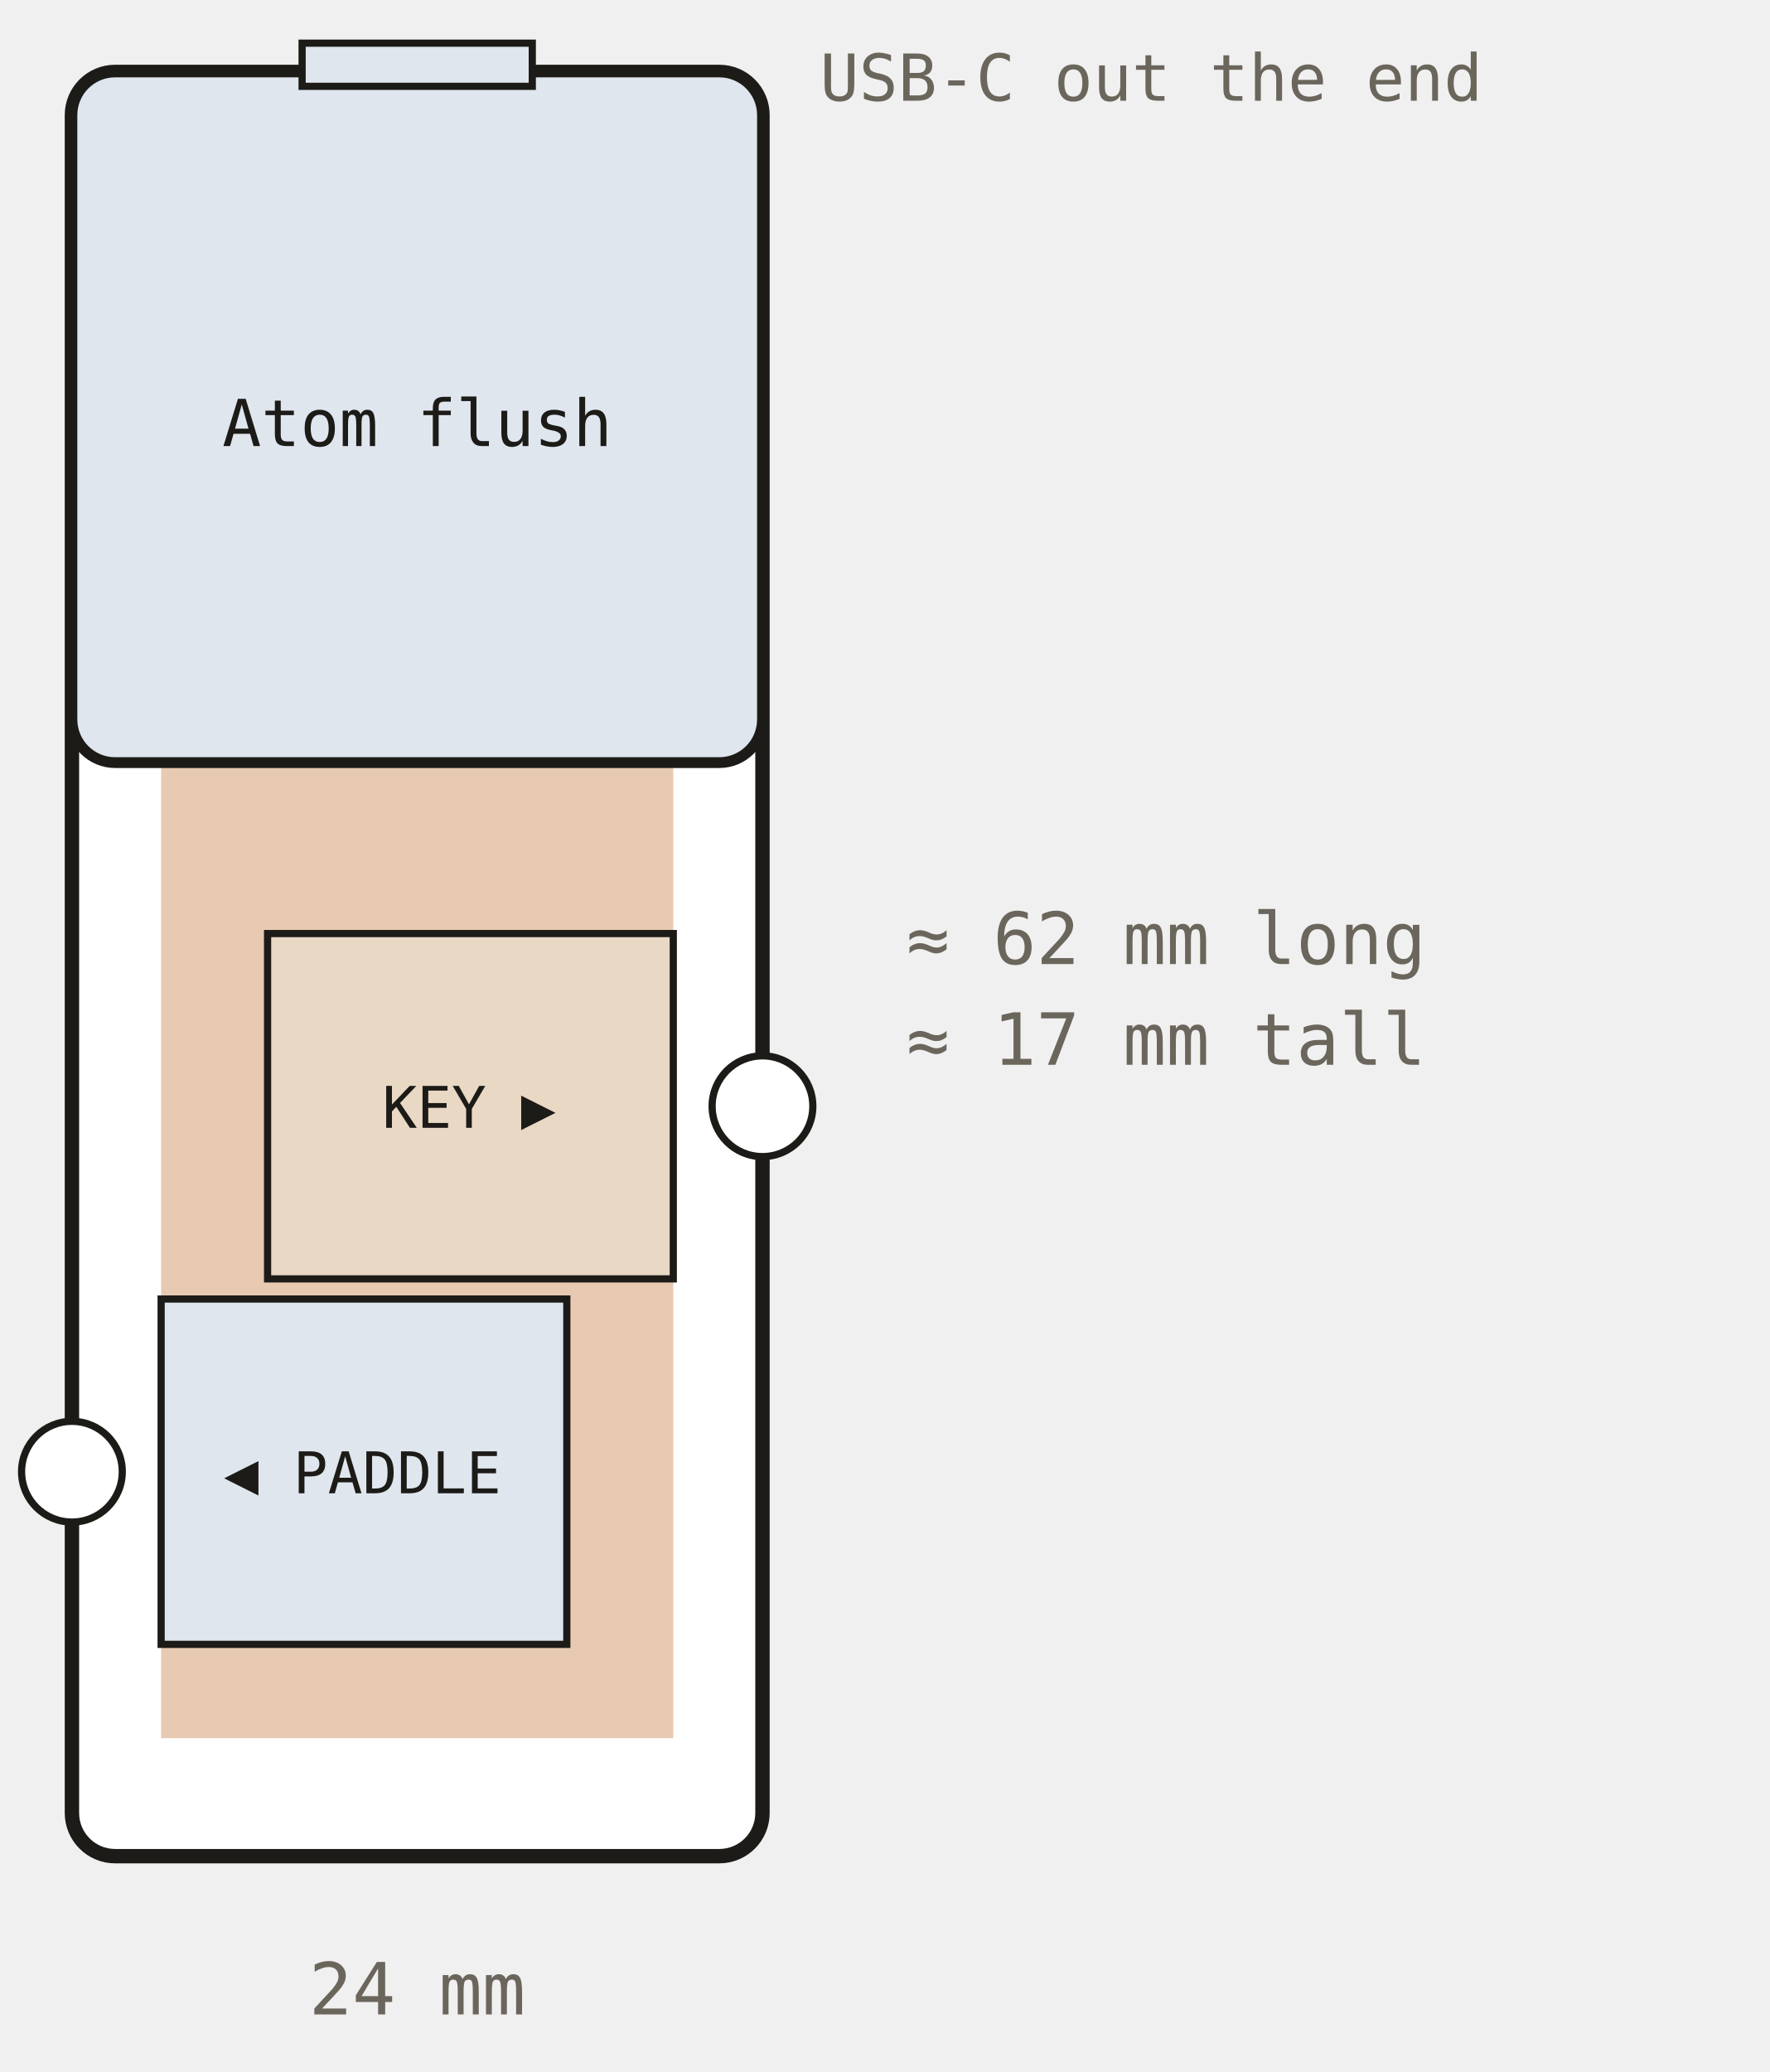
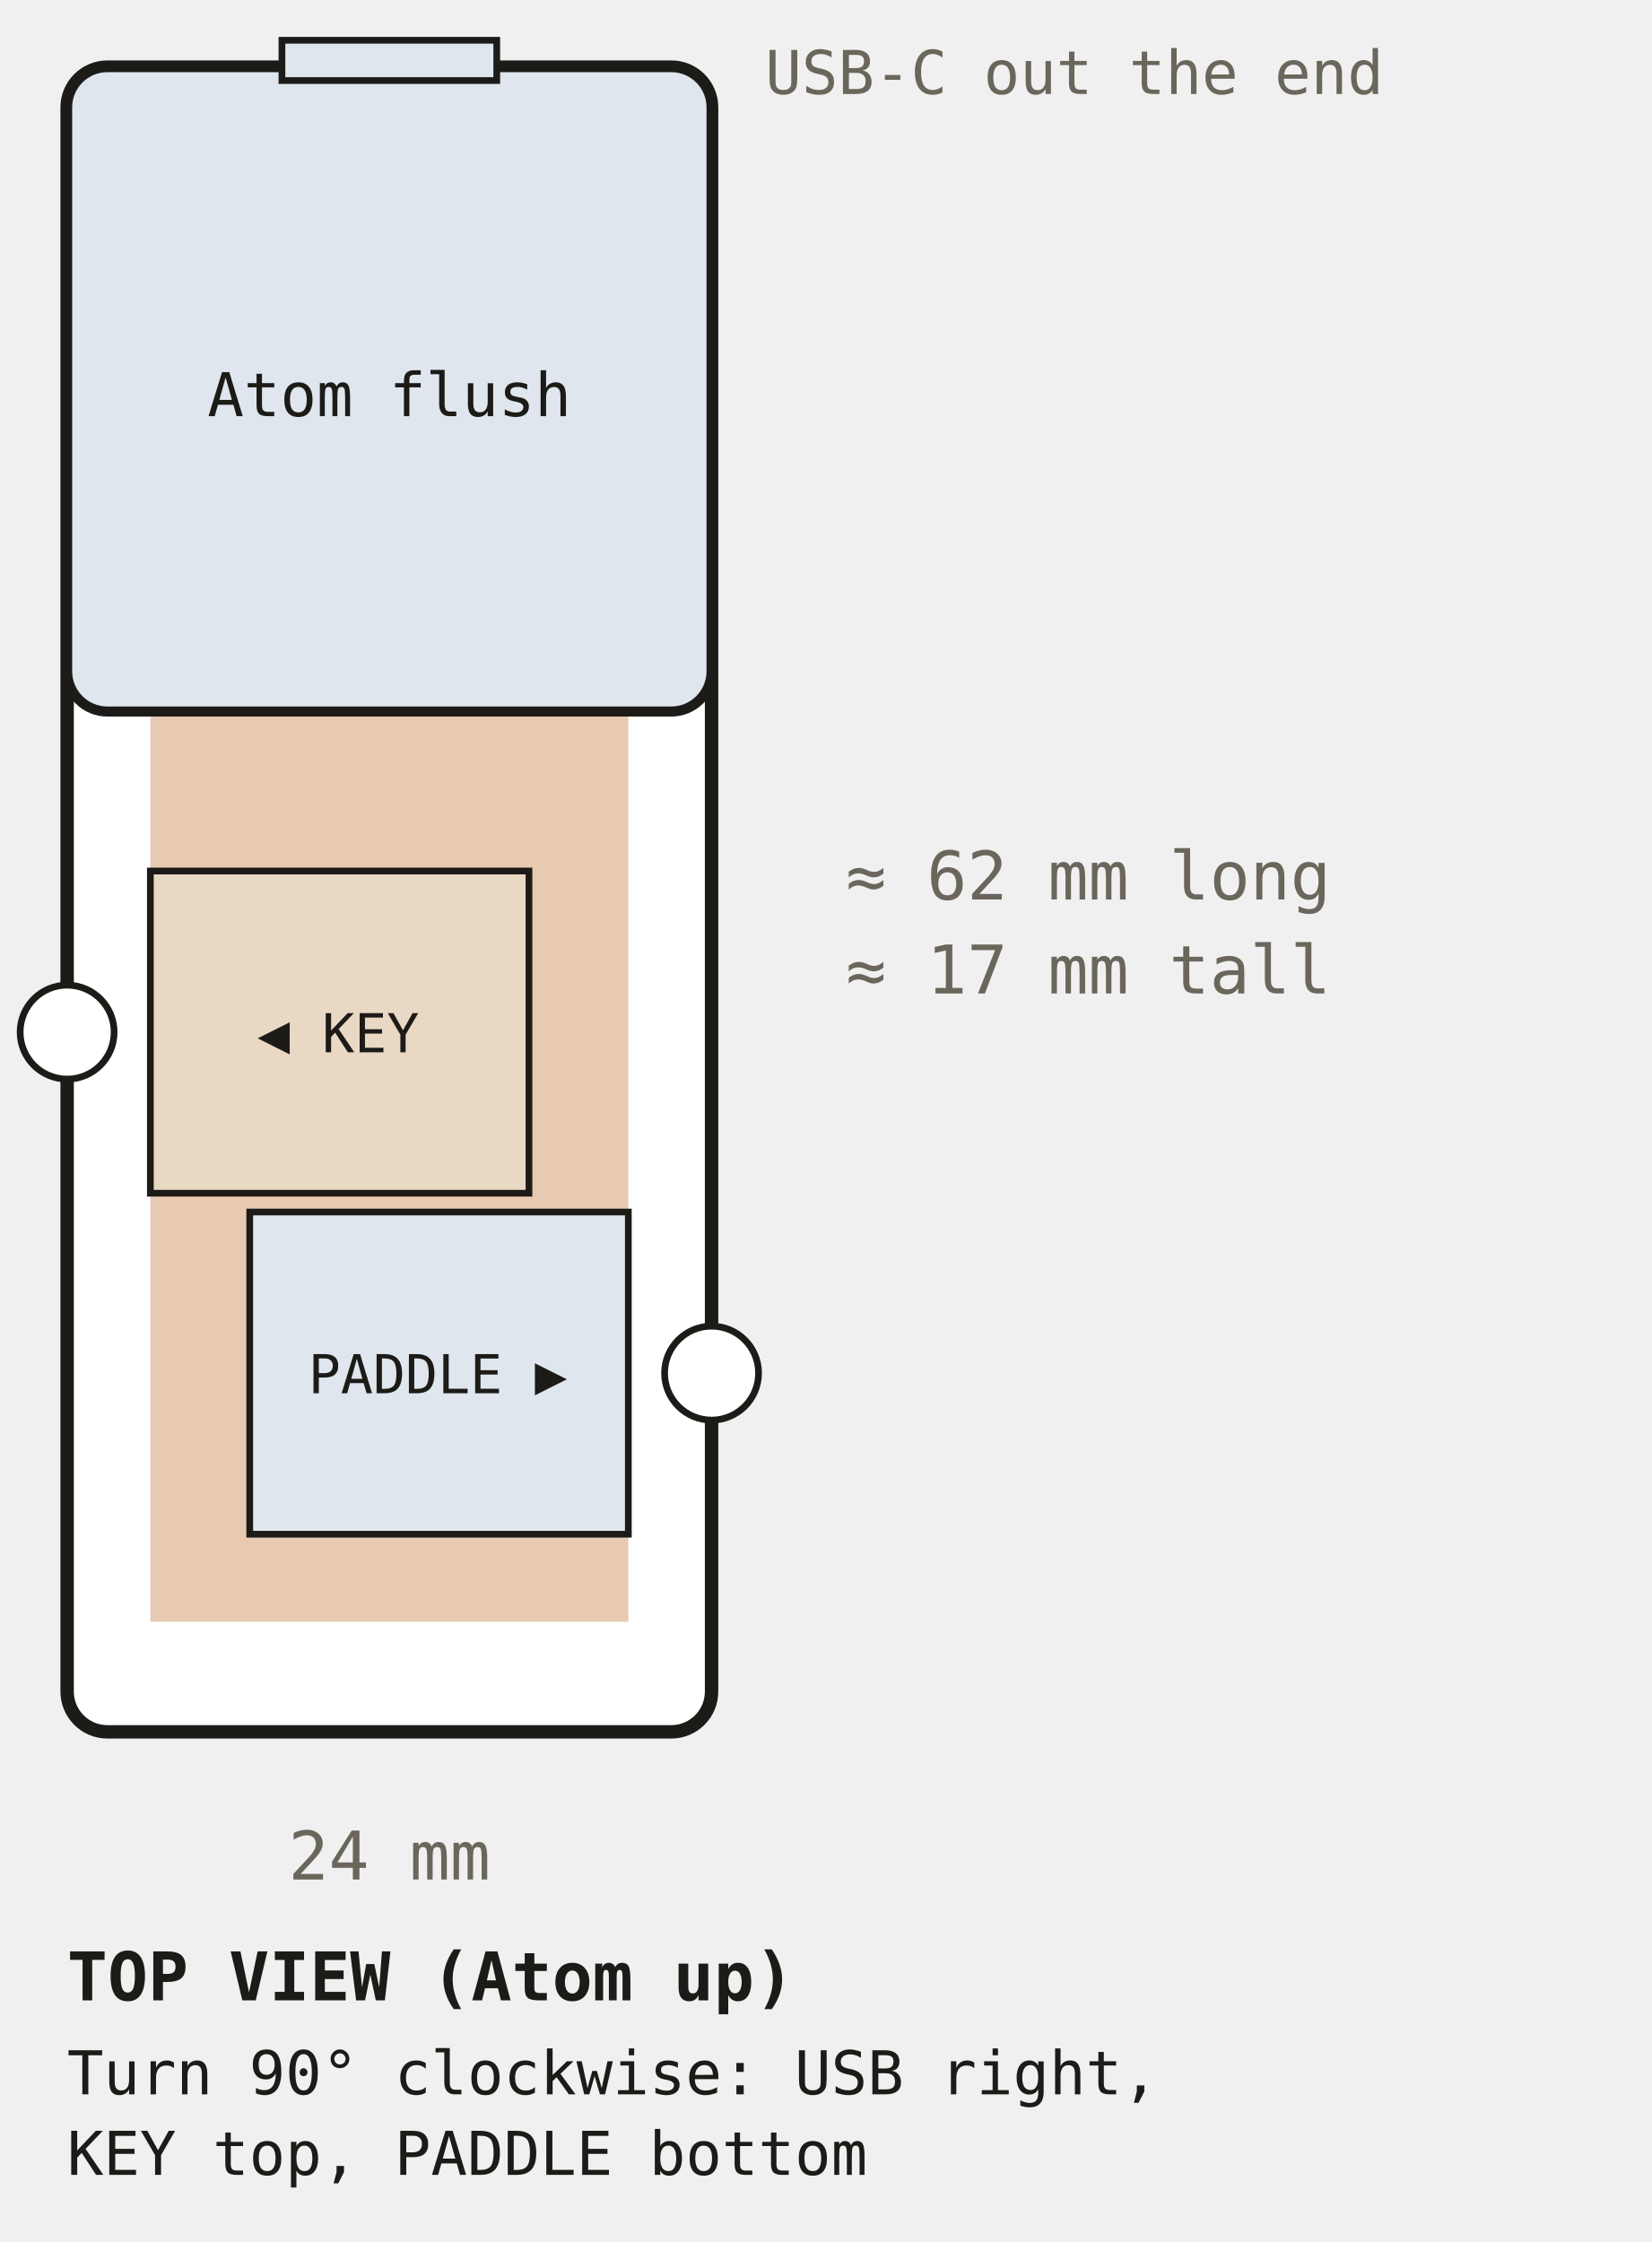
- <svg xmlns="http://www.w3.org/2000/svg" viewBox="0 0 246 288" width="246" height="288" font-family="Menlo,Consolas,monospace" style="background:#ffffff">
+ <svg xmlns="http://www.w3.org/2000/svg" viewBox="0 0 246 334" width="246" height="334" font-family="Menlo,Consolas,monospace" style="background:#ffffff">
  <rect x="10" y="10" width="96" height="248" fill="#ffffff" stroke="#1d1b17" stroke-width="2" rx="6" />
  <rect x="22.4" y="18" width="71.2" height="223.6" fill="#c98a52" opacity=".45" />
  <rect x="10" y="10" width="96" height="96" fill="#dfe6ee" stroke="#1d1b17" stroke-width="1.5" rx="6" />
  <text x="58" y="62" font-size="9" text-anchor="middle" fill="#1d1b17">Atom flush</text>
  <rect x="42" y="6" width="32" height="6" fill="#dfe6ee" stroke="#1d1b17" />
  <text x="114" y="14" font-size="9" fill="#6b665c">USB-C out the end</text>
-   <rect x="37.2" y="129.76" width="56.4" height="48" fill="#e9d8c4" stroke="#1d1b17" />
-   <text x="65.2" y="156.76" font-size="8" text-anchor="middle" fill="#1d1b17">KEY ▶</text>
-   <rect x="22.4" y="180.56" width="56.4" height="48" fill="#dfe6ee" stroke="#1d1b17" />
-   <text x="50.4" y="207.56" font-size="8" text-anchor="middle" fill="#1d1b17">◀ PADDLE</text>
-   <circle cx="106" cy="153.76" r="7" fill="#ffffff" stroke="#1d1b17" />
-   <circle cx="10" cy="204.56" r="7" fill="#ffffff" stroke="#1d1b17" />
+   <rect x="22.4" y="129.76" width="56.4" height="48" fill="#e9d8c4" stroke="#1d1b17" />
+   <text x="50.4" y="156.76" font-size="8" text-anchor="middle" fill="#1d1b17">◀ KEY</text>
+   <rect x="37.2" y="180.56" width="56.4" height="48" fill="#dfe6ee" stroke="#1d1b17" />
+   <text x="65.2" y="207.56" font-size="8" text-anchor="middle" fill="#1d1b17">PADDLE ▶</text>
+   <circle cx="10" cy="153.76" r="7" fill="#ffffff" stroke="#1d1b17" />
+   <circle cx="106" cy="204.56" r="7" fill="#ffffff" stroke="#1d1b17" />
+   <text x="10" y="298" font-size="10" font-weight="700" fill="#1d1b17">TOP VIEW (Atom up)</text>
+   <text x="10" y="312" font-size="9" fill="#1d1b17">Turn 90° clockwise: USB right,</text>
+   <text x="10" y="324" font-size="9" fill="#1d1b17">KEY top, PADDLE bottom</text>
  <text x="58.0" y="280" font-size="10" text-anchor="middle" fill="#6b665c">24 mm</text>
  <text x="126" y="134.0" font-size="10" fill="#6b665c">≈ 62 mm long</text>
  <text x="126" y="148.0" font-size="10" fill="#6b665c">≈ 17 mm tall</text>
</svg>
